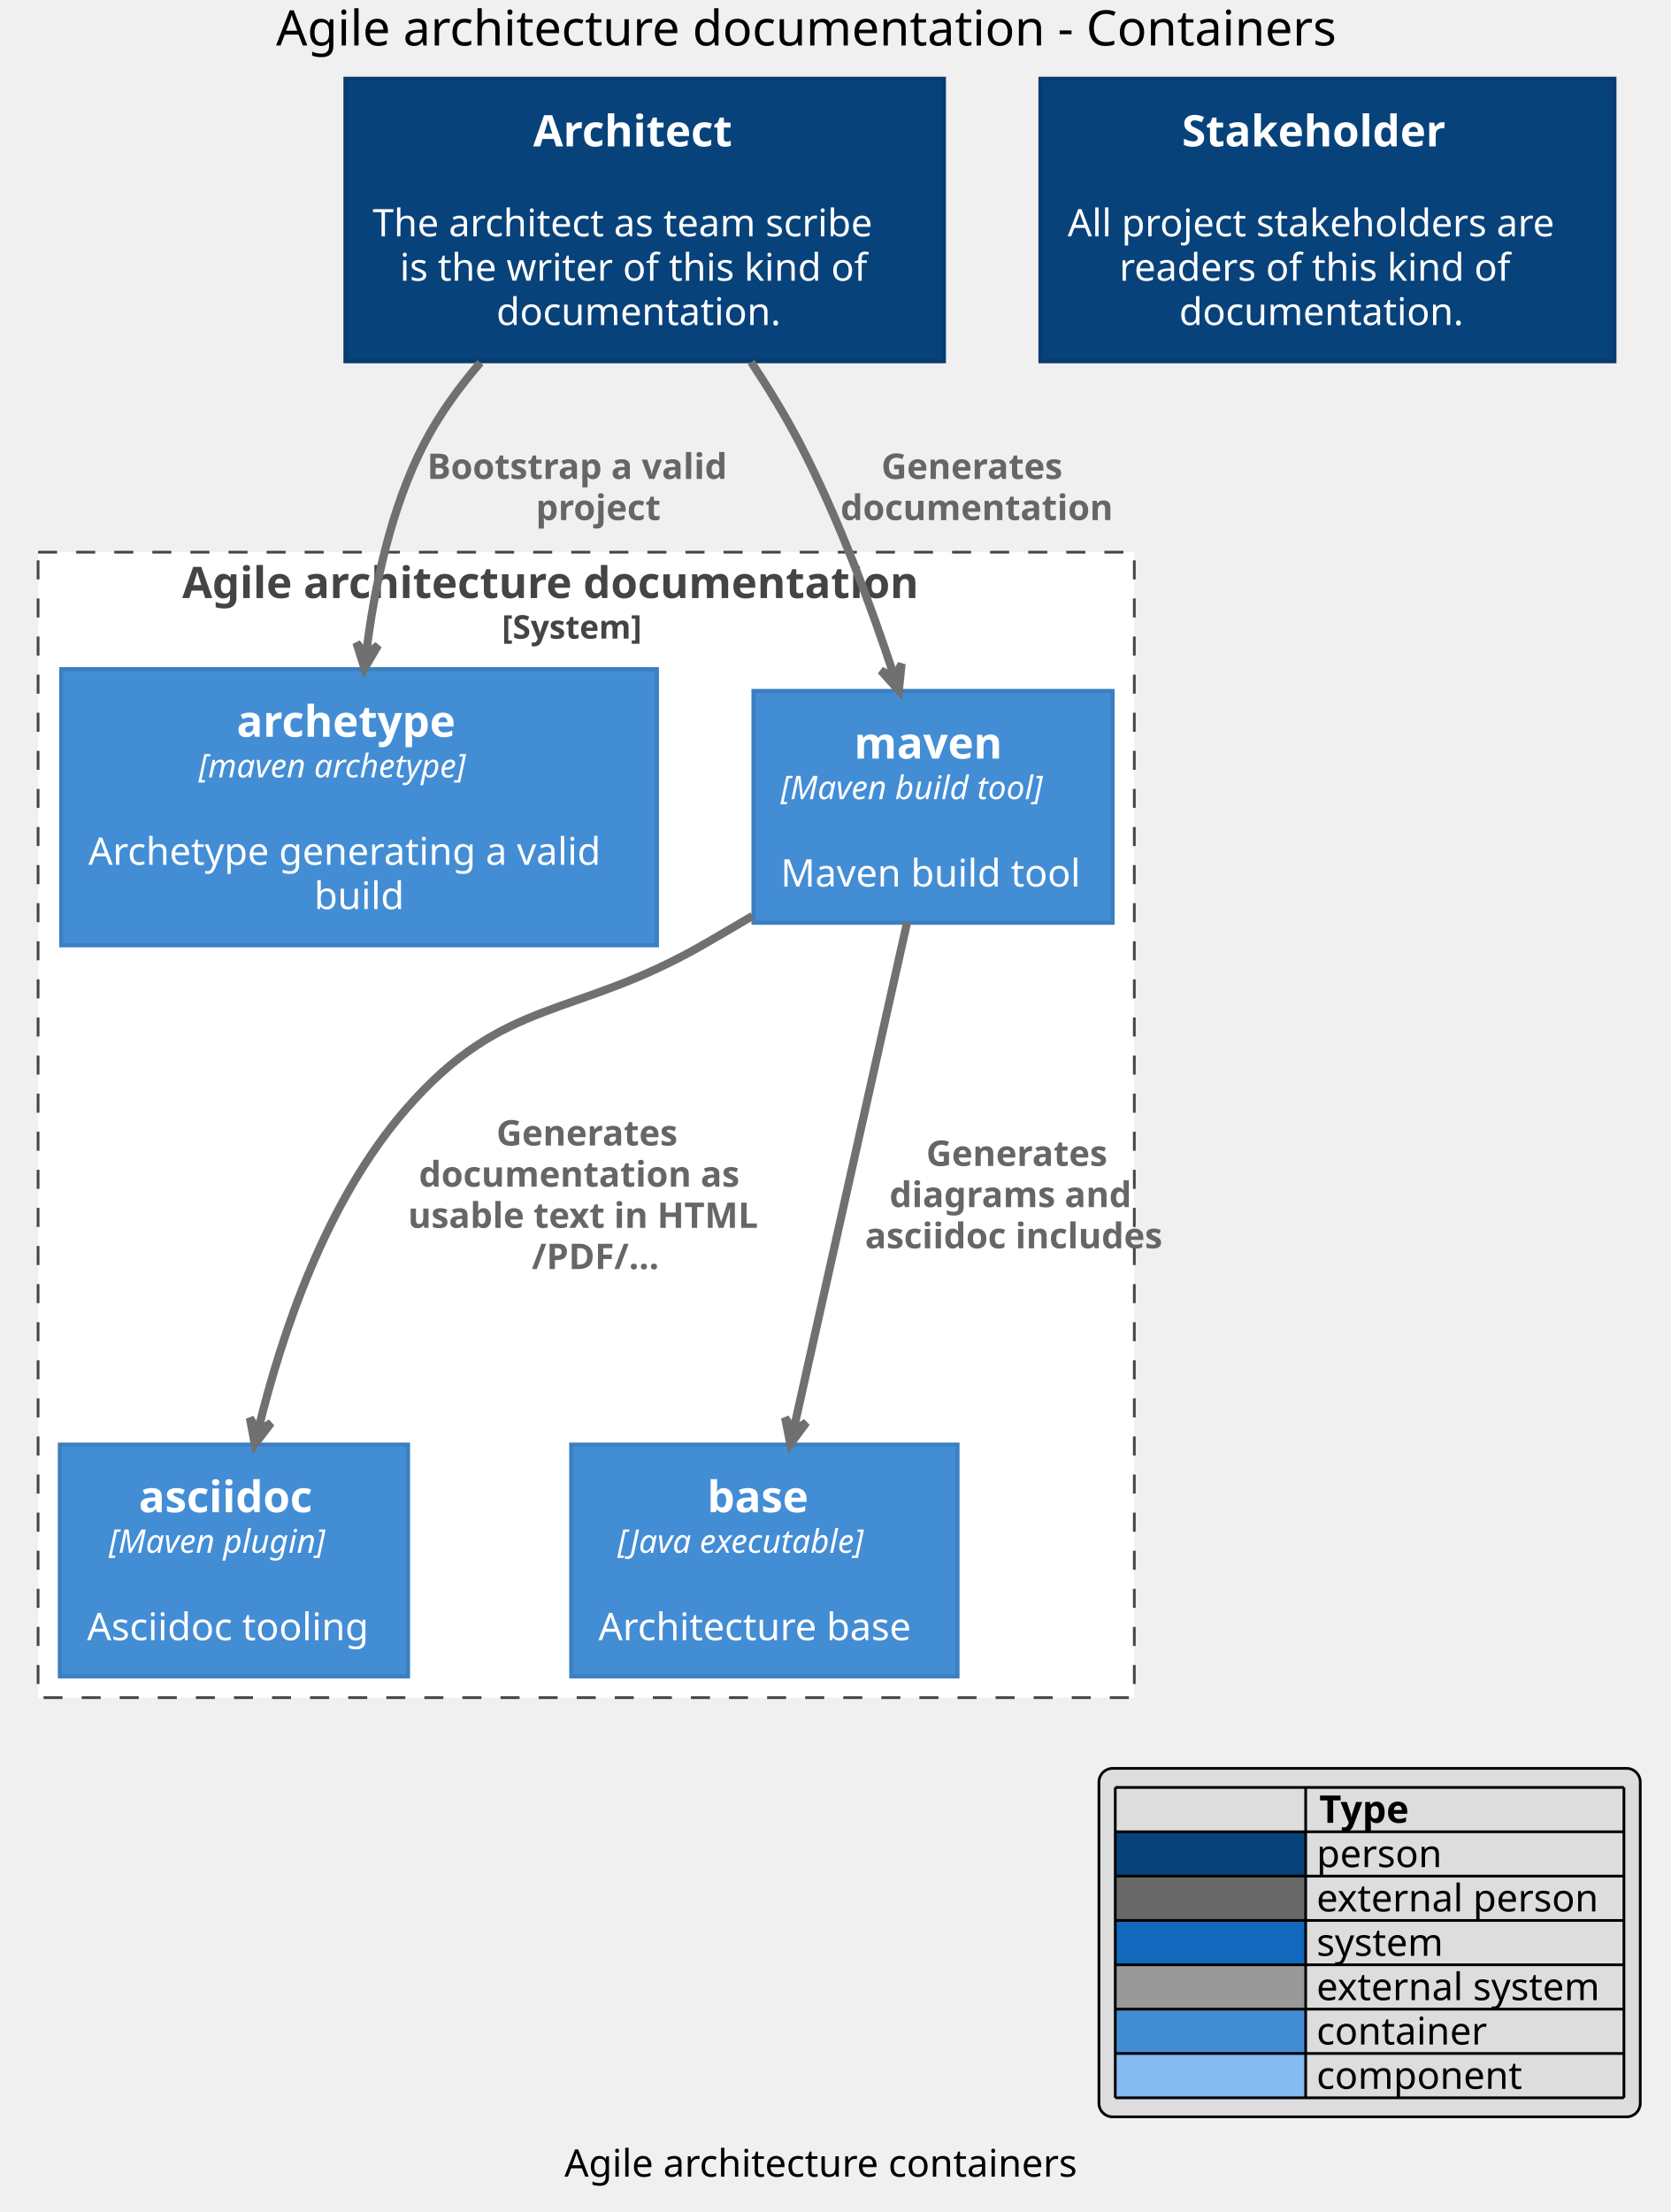
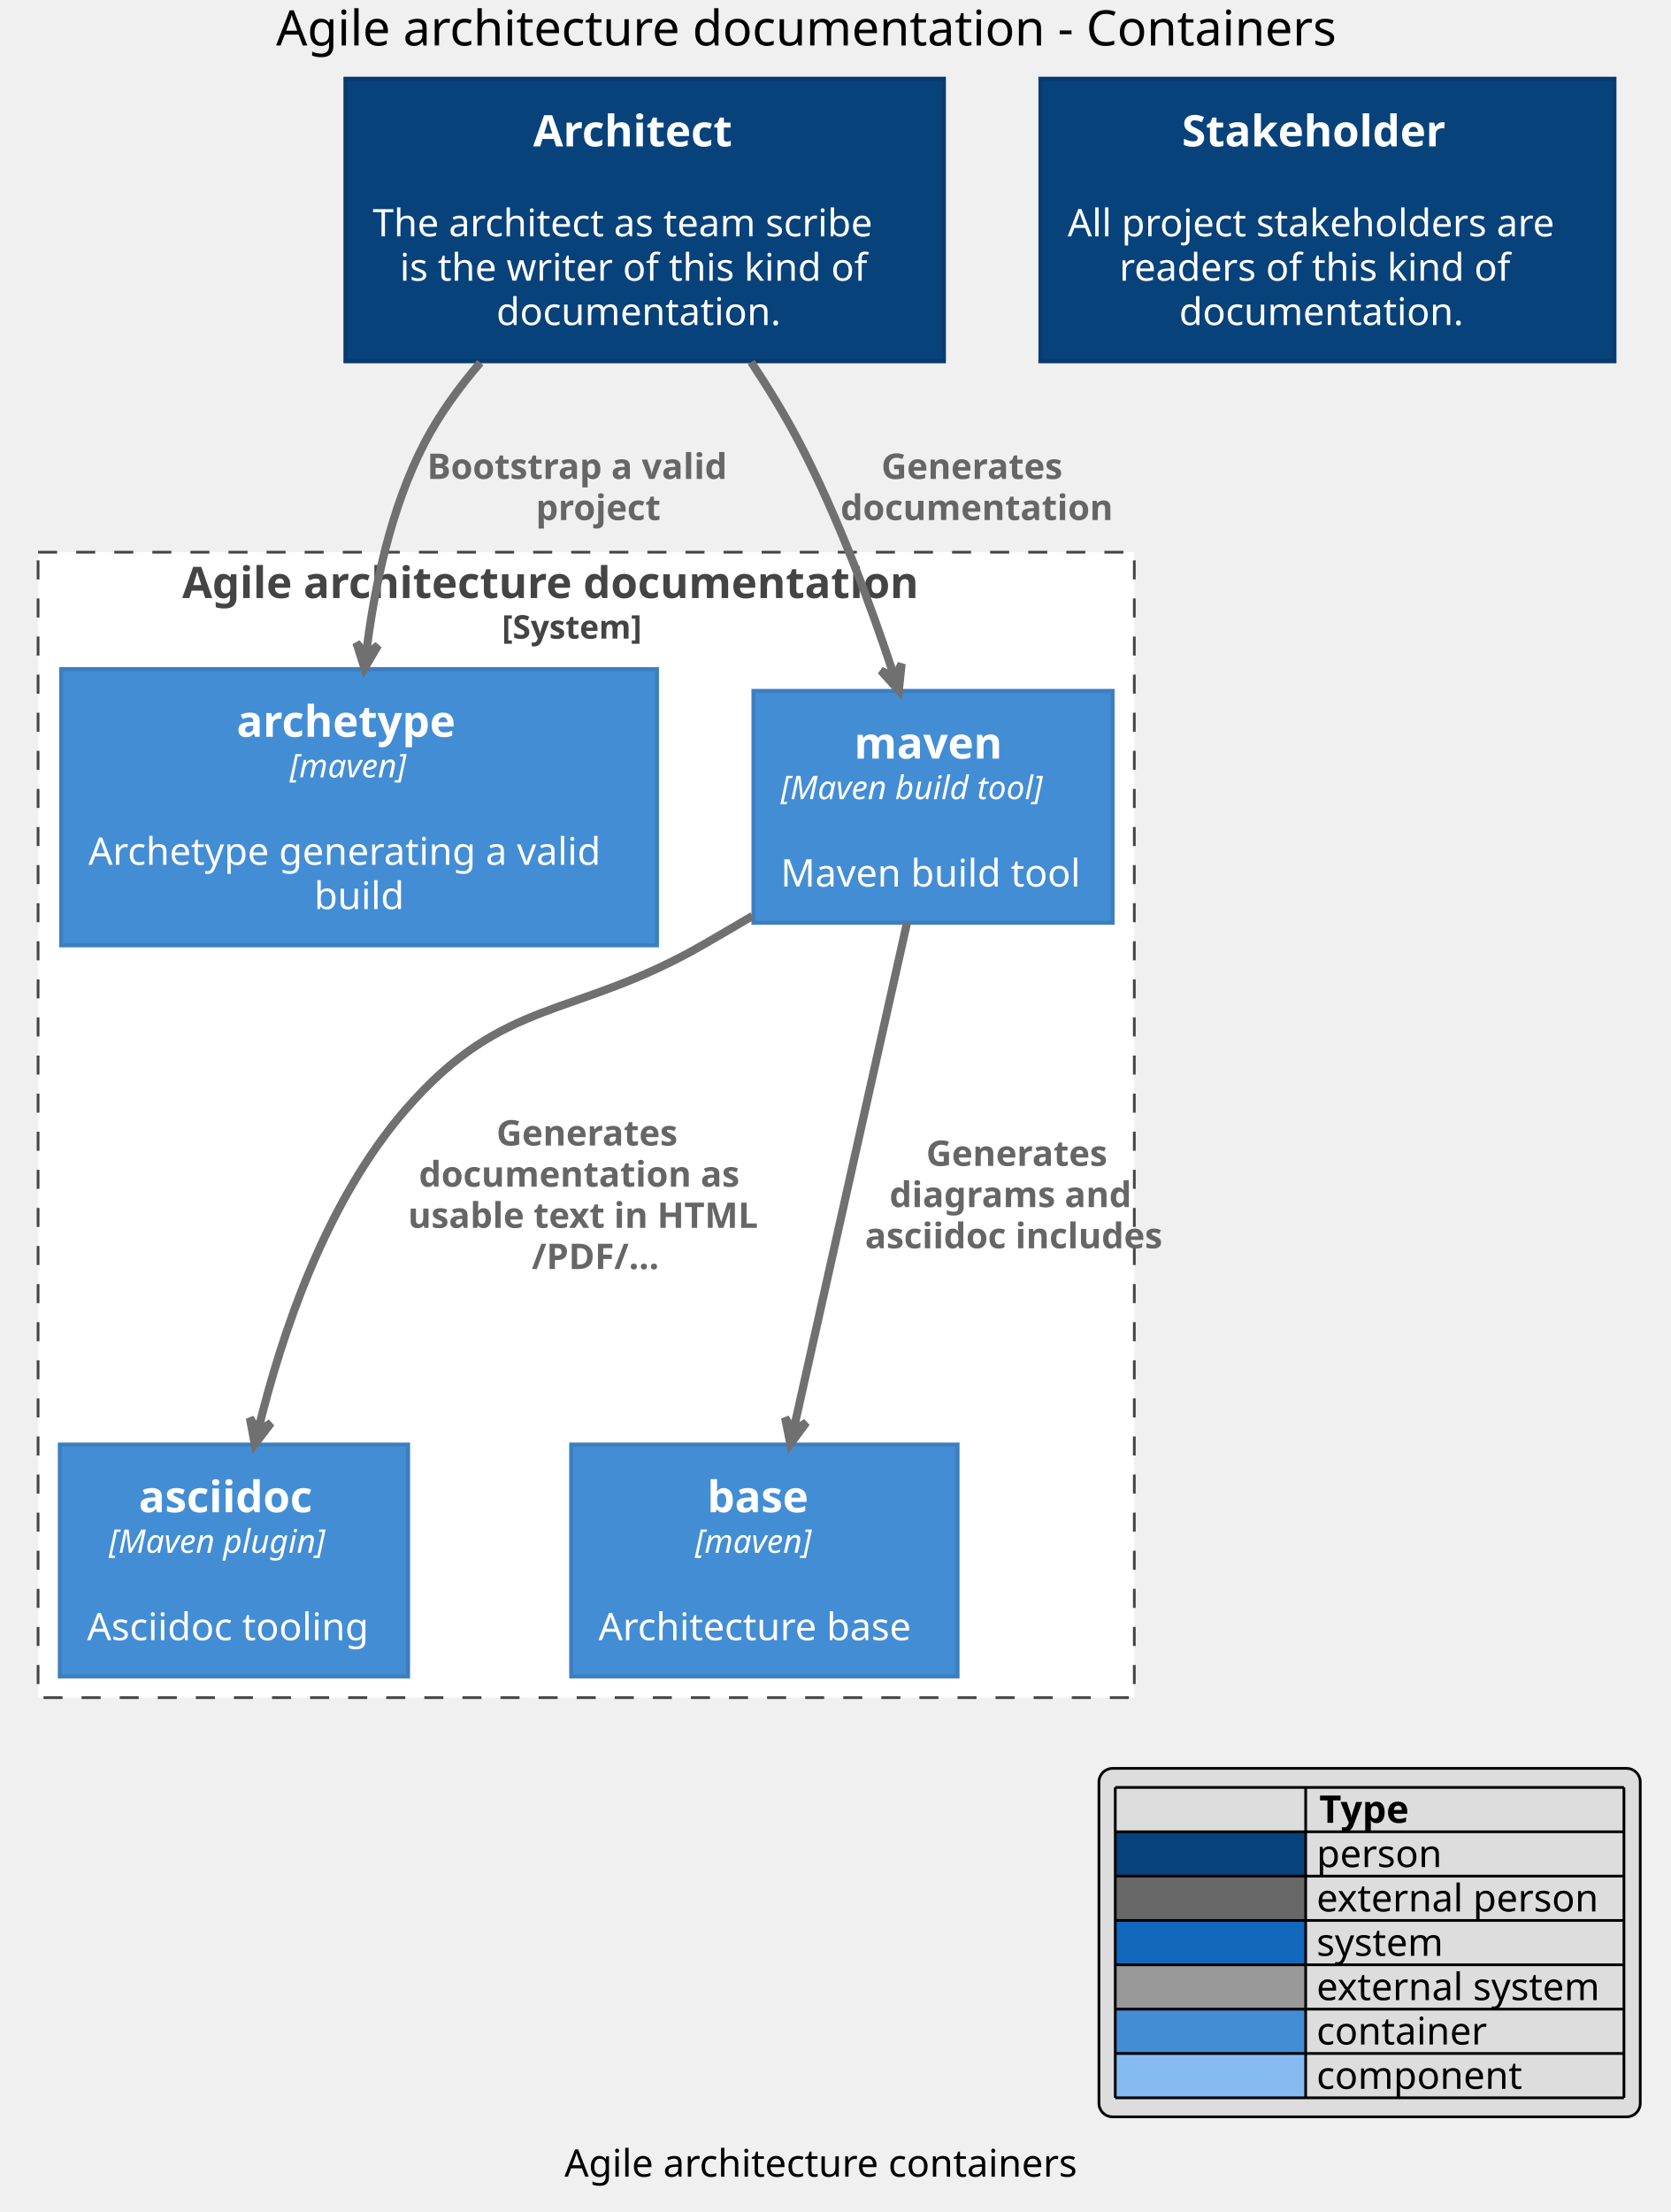
<svg xmlns="http://www.w3.org/2000/svg" contentScriptType="application/ecmascript" contentStyleType="text/css" height="813px" preserveAspectRatio="none" style="width:614px;height:813px;" version="1.1" viewBox="0 0 614 813" width="614px" zoomAndPan="magnify">
  <defs>
    <style type="text/css">path:hover { stroke: #ADFF2F !important;}</style>
  </defs>
  <g>
    <text fill="#000000" font-family="sans-serif" font-size="18" lengthAdjust="spacingAndGlyphs" textLength="409" x="101.5" y="16.708">Agile architecture documentation - Containers</text>
    <rect fill="#FFFFFF" height="421" style="stroke: #444444; stroke-width: 1.0; stroke-dasharray: 7.0,7.0;" width="403" x="14" y="202.953" />
    <text fill="#444444" font-family="sans-serif" font-size="16" font-weight="bold" lengthAdjust="spacingAndGlyphs" textLength="297" x="67" y="219.805">Agile architecture documentation</text>
    <text fill="#444444" font-family="sans-serif" font-size="12" font-weight="bold" lengthAdjust="spacingAndGlyphs" textLength="62" x="184.5" y="234.717">[System]</text>
    <rect fill="#438DD5" height="101.484" style="stroke: #3C7FC0; stroke-width: 1.5;" width="219" x="22.5" y="245.953" />
    <text fill="#FFFFFF" font-family="sans-serif" font-size="16" font-weight="bold" lengthAdjust="spacingAndGlyphs" textLength="90" x="87" y="270.805">archetype</text>
-     <text fill="#FFFFFF" font-family="sans-serif" font-size="12" font-style="italic" lengthAdjust="spacingAndGlyphs" textLength="118" x="73" y="285.717">[maven archetype]</text>
+     <text fill="#FFFFFF" font-family="sans-serif" font-size="12" font-style="italic" lengthAdjust="spacingAndGlyphs" textLength="51" x="106.5" y="285.717">[maven]</text>
    <text fill="#FFFFFF" font-family="sans-serif" font-size="14" lengthAdjust="spacingAndGlyphs" textLength="0" x="134" y="301.542" />
    <text fill="#FFFFFF" font-family="sans-serif" font-size="14" lengthAdjust="spacingAndGlyphs" textLength="195" x="32.5" y="317.839">Archetype generating a valid</text>
    <text fill="#FFFFFF" font-family="sans-serif" font-size="14" lengthAdjust="spacingAndGlyphs" textLength="33" x="115.5" y="334.136">build</text>
    <rect fill="#438DD5" height="85.188" style="stroke: #3C7FC0; stroke-width: 1.5;" width="128" x="22" y="530.953" />
    <text fill="#FFFFFF" font-family="sans-serif" font-size="16" font-weight="bold" lengthAdjust="spacingAndGlyphs" textLength="70" x="51" y="555.805">asciidoc</text>
    <text fill="#FFFFFF" font-family="sans-serif" font-size="12" font-style="italic" lengthAdjust="spacingAndGlyphs" textLength="92" x="40" y="570.717">[Maven plugin]</text>
    <text fill="#FFFFFF" font-family="sans-serif" font-size="14" lengthAdjust="spacingAndGlyphs" textLength="0" x="88" y="586.542" />
    <text fill="#FFFFFF" font-family="sans-serif" font-size="14" lengthAdjust="spacingAndGlyphs" textLength="108" x="32" y="602.839">Asciidoc tooling</text>
    <rect fill="#438DD5" height="85.188" style="stroke: #3C7FC0; stroke-width: 1.5;" width="142" x="210" y="530.953" />
    <text fill="#FFFFFF" font-family="sans-serif" font-size="16" font-weight="bold" lengthAdjust="spacingAndGlyphs" textLength="42" x="260" y="555.805">base</text>
-     <text fill="#FFFFFF" font-family="sans-serif" font-size="12" font-style="italic" lengthAdjust="spacingAndGlyphs" textLength="108" x="227" y="570.717">[Java executable]</text>
+     <text fill="#FFFFFF" font-family="sans-serif" font-size="12" font-style="italic" lengthAdjust="spacingAndGlyphs" textLength="51" x="255.5" y="570.717">[maven]</text>
    <text fill="#FFFFFF" font-family="sans-serif" font-size="14" lengthAdjust="spacingAndGlyphs" textLength="0" x="283" y="586.542" />
    <text fill="#FFFFFF" font-family="sans-serif" font-size="14" lengthAdjust="spacingAndGlyphs" textLength="122" x="220" y="602.839">Architecture base</text>
    <rect fill="#438DD5" height="85.188" style="stroke: #3C7FC0; stroke-width: 1.5;" width="132" x="277" y="253.953" />
    <text fill="#FFFFFF" font-family="sans-serif" font-size="16" font-weight="bold" lengthAdjust="spacingAndGlyphs" textLength="58" x="314" y="278.805">maven</text>
    <text fill="#FFFFFF" font-family="sans-serif" font-size="12" font-style="italic" lengthAdjust="spacingAndGlyphs" textLength="112" x="287" y="293.717">[Maven build tool]</text>
    <text fill="#FFFFFF" font-family="sans-serif" font-size="14" lengthAdjust="spacingAndGlyphs" textLength="0" x="345" y="309.542" />
    <text fill="#FFFFFF" font-family="sans-serif" font-size="14" lengthAdjust="spacingAndGlyphs" textLength="112" x="287" y="325.839">Maven build tool</text>
    <rect fill="#08427B" height="103.812" style="stroke: #073B6F; stroke-width: 1.5;" width="220" x="127" y="28.953" />
    <text fill="#FFFFFF" font-family="sans-serif" font-size="16" font-weight="bold" lengthAdjust="spacingAndGlyphs" textLength="82" x="196" y="53.805">Architect</text>
    <text fill="#FFFFFF" font-family="sans-serif" font-size="14" lengthAdjust="spacingAndGlyphs" textLength="0" x="239" y="70.573" />
    <text fill="#FFFFFF" font-family="sans-serif" font-size="14" lengthAdjust="spacingAndGlyphs" textLength="196" x="137" y="86.87">The architect as team scribe</text>
    <text fill="#FFFFFF" font-family="sans-serif" font-size="14" lengthAdjust="spacingAndGlyphs" textLength="176" x="147" y="103.167">is the writer of this kind of</text>
    <text fill="#FFFFFF" font-family="sans-serif" font-size="14" lengthAdjust="spacingAndGlyphs" textLength="109" x="182.5" y="119.464">documentation.</text>
    <rect fill="#08427B" height="103.812" style="stroke: #073B6F; stroke-width: 1.5;" width="211" x="382.5" y="28.953" />
    <text fill="#FFFFFF" font-family="sans-serif" font-size="16" font-weight="bold" lengthAdjust="spacingAndGlyphs" textLength="107" x="434.5" y="53.805">Stakeholder</text>
    <text fill="#FFFFFF" font-family="sans-serif" font-size="14" lengthAdjust="spacingAndGlyphs" textLength="0" x="490" y="70.573" />
    <text fill="#FFFFFF" font-family="sans-serif" font-size="14" lengthAdjust="spacingAndGlyphs" textLength="187" x="392.5" y="86.87">All project stakeholders are</text>
    <text fill="#FFFFFF" font-family="sans-serif" font-size="14" lengthAdjust="spacingAndGlyphs" textLength="149" x="411.5" y="103.167">readers of this kind of</text>
    <text fill="#FFFFFF" font-family="sans-serif" font-size="14" lengthAdjust="spacingAndGlyphs" textLength="109" x="433.5" y="119.464">documentation.</text>
    <path d="M176.583,133.276 C168.67,142.469 161.437,152.473 156,162.953 C143.699,186.664 137.587,215.573 134.595,240.418 " fill="none" id="1-&gt;6" style="stroke: #707070; stroke-width: 3.0;" />
    <polygon fill="#707070" points="134.002,245.655,138.989,237.161,134.564,240.686,131.039,236.262,134.002,245.655" style="stroke: #707070; stroke-width: 3.0;" />
    <text fill="#666666" font-family="sans-serif" font-size="13" font-weight="bold" lengthAdjust="spacingAndGlyphs" textLength="127" x="157" y="176.02">Bootstrap a valid</text>
    <text fill="#666666" font-family="sans-serif" font-size="13" font-weight="bold" lengthAdjust="spacingAndGlyphs" textLength="52" x="197" y="191.153">project</text>
    <path d="M276.158,133.082 C282.566,142.748 288.8,152.955 294,162.953 C308.264,190.378 320.296,222.911 328.868,248.995 " fill="none" id="1-&gt;8" style="stroke: #707070; stroke-width: 3.0;" />
    <polygon fill="#707070" points="330.428,253.787,331.446,243.991,328.881,249.033,323.839,246.467,330.428,253.787" style="stroke: #707070; stroke-width: 3.0;" />
    <text fill="#666666" font-family="sans-serif" font-size="13" font-weight="bold" lengthAdjust="spacingAndGlyphs" textLength="76" x="324" y="176.02">Generates</text>
    <text fill="#666666" font-family="sans-serif" font-size="13" font-weight="bold" lengthAdjust="spacingAndGlyphs" textLength="111" x="309" y="191.153">documentation</text>
-     <path d="M276.641,336.639 C270.692,340.154 264.746,343.634 259,346.953 C210.593,374.915 185.613,365.708 149,407.953 C119.925,441.501 103.606,489.858 94.903,525.645 " fill="none" id="8-&gt;38" style="stroke: #707070; stroke-width: 3.0;" />
+     <path d="M276.641,336.639 C270.692,340.154 264.746,343.634 259,346.953 C210.593,374.915 185.613,365.708 149,407.953 C119.925,441.501 103.606,489.858 94.903,525.645 " fill="none" id="8-&gt;40" style="stroke: #707070; stroke-width: 3.0;" />
    <polygon fill="#707070" points="93.674,530.831,99.642,522.996,94.827,525.965,91.858,521.15,93.674,530.831" style="stroke: #707070; stroke-width: 3.0;" />
    <text fill="#666666" font-family="sans-serif" font-size="13" font-weight="bold" lengthAdjust="spacingAndGlyphs" textLength="76" x="182.5" y="421.02">Generates</text>
    <text fill="#666666" font-family="sans-serif" font-size="13" font-weight="bold" lengthAdjust="spacingAndGlyphs" textLength="133" x="154" y="436.153">documentation as</text>
    <text fill="#666666" font-family="sans-serif" font-size="13" font-weight="bold" lengthAdjust="spacingAndGlyphs" textLength="146" x="150" y="451.286">usable text in HTML</text>
    <text fill="#666666" font-family="sans-serif" font-size="13" font-weight="bold" lengthAdjust="spacingAndGlyphs" textLength="55" x="195.5" y="466.418">/PDF/...</text>
    <path d="M333.448,339.127 C322.161,389.554 303.434,473.223 291.678,525.747 " fill="none" id="8-&gt;10" style="stroke: #707070; stroke-width: 3.0;" />
    <polygon fill="#707070" points="290.562,530.73,296.432,522.822,291.655,525.851,288.625,521.074,290.562,530.73" style="stroke: #707070; stroke-width: 3.0;" />
    <text fill="#666666" font-family="sans-serif" font-size="13" font-weight="bold" lengthAdjust="spacingAndGlyphs" textLength="76" x="340.5" y="428.52">Generates</text>
    <text fill="#666666" font-family="sans-serif" font-size="13" font-weight="bold" lengthAdjust="spacingAndGlyphs" textLength="103" x="327" y="443.653">diagrams and</text>
    <text fill="#666666" font-family="sans-serif" font-size="13" font-weight="bold" lengthAdjust="spacingAndGlyphs" textLength="126" x="318" y="458.786">asciidoc includes</text>
    <rect fill="#DDDDDD" height="128.078" rx="5" ry="5" style="stroke: #000000; stroke-width: 1.0;" width="199" x="404" y="649.953" />
    <text fill="#000000" font-family="sans-serif" font-size="14" font-weight="bold" lengthAdjust="spacingAndGlyphs" textLength="0" x="480" y="669.948" />
    <text fill="#000000" font-family="sans-serif" font-size="14" font-weight="bold" lengthAdjust="spacingAndGlyphs" textLength="39" x="485" y="669.948">Type</text>
    <rect fill="#08427B" height="16.297" style="stroke: none; stroke-width: 1.0;" width="70" x="410" y="673.25" />
    <text fill="#000000" font-family="sans-serif" font-size="14" lengthAdjust="spacingAndGlyphs" textLength="0" x="434" y="686.245" />
    <text fill="#000000" font-family="sans-serif" font-size="14" lengthAdjust="spacingAndGlyphs" textLength="49" x="484" y="686.245">person</text>
    <rect fill="#686868" height="16.297" style="stroke: none; stroke-width: 1.0;" width="70" x="410" y="689.547" />
    <text fill="#000000" font-family="sans-serif" font-size="14" lengthAdjust="spacingAndGlyphs" textLength="0" x="434" y="702.542" />
    <text fill="#000000" font-family="sans-serif" font-size="14" lengthAdjust="spacingAndGlyphs" textLength="108" x="484" y="702.542">external person</text>
    <rect fill="#1168BD" height="16.297" style="stroke: none; stroke-width: 1.0;" width="70" x="410" y="705.844" />
    <text fill="#000000" font-family="sans-serif" font-size="14" lengthAdjust="spacingAndGlyphs" textLength="0" x="422" y="718.839" />
    <text fill="#000000" font-family="sans-serif" font-size="14" lengthAdjust="spacingAndGlyphs" textLength="50" x="484" y="718.839">system</text>
    <rect fill="#999999" height="16.297" style="stroke: none; stroke-width: 1.0;" width="70" x="410" y="722.141" />
    <text fill="#000000" font-family="sans-serif" font-size="14" lengthAdjust="spacingAndGlyphs" textLength="0" x="434" y="735.136" />
    <text fill="#000000" font-family="sans-serif" font-size="14" lengthAdjust="spacingAndGlyphs" textLength="109" x="484" y="735.136">external system</text>
    <rect fill="#438DD5" height="16.297" style="stroke: none; stroke-width: 1.0;" width="70" x="410" y="738.438" />
    <text fill="#000000" font-family="sans-serif" font-size="14" lengthAdjust="spacingAndGlyphs" textLength="0" x="422" y="751.433" />
    <text fill="#000000" font-family="sans-serif" font-size="14" lengthAdjust="spacingAndGlyphs" textLength="65" x="484" y="751.433">container</text>
    <rect fill="#85BBF0" height="16.297" style="stroke: none; stroke-width: 1.0;" width="70" x="410" y="754.734" />
    <text fill="#000000" font-family="sans-serif" font-size="14" lengthAdjust="spacingAndGlyphs" textLength="0" x="422" y="767.73" />
    <text fill="#000000" font-family="sans-serif" font-size="14" lengthAdjust="spacingAndGlyphs" textLength="80" x="484" y="767.73">component</text>
    <line style="stroke: #000000; stroke-width: 1.0;" x1="410" x2="597" y1="656.953" y2="656.953" />
    <line style="stroke: #000000; stroke-width: 1.0;" x1="410" x2="597" y1="673.25" y2="673.25" />
    <line style="stroke: #000000; stroke-width: 1.0;" x1="410" x2="597" y1="689.547" y2="689.547" />
    <line style="stroke: #000000; stroke-width: 1.0;" x1="410" x2="597" y1="705.844" y2="705.844" />
    <line style="stroke: #000000; stroke-width: 1.0;" x1="410" x2="597" y1="722.141" y2="722.141" />
    <line style="stroke: #000000; stroke-width: 1.0;" x1="410" x2="597" y1="738.438" y2="738.438" />
    <line style="stroke: #000000; stroke-width: 1.0;" x1="410" x2="597" y1="754.734" y2="754.734" />
    <line style="stroke: #000000; stroke-width: 1.0;" x1="410" x2="597" y1="771.031" y2="771.031" />
    <line style="stroke: #000000; stroke-width: 1.0;" x1="410" x2="410" y1="656.953" y2="771.031" />
    <line style="stroke: #000000; stroke-width: 1.0;" x1="480" x2="480" y1="656.953" y2="771.031" />
    <line style="stroke: #000000; stroke-width: 1.0;" x1="597" x2="597" y1="656.953" y2="771.031" />
    <text fill="#000000" font-family="sans-serif" font-size="14" lengthAdjust="spacingAndGlyphs" textLength="197" x="207.5" y="800.026">Agile architecture containers</text>
  </g>
</svg>
